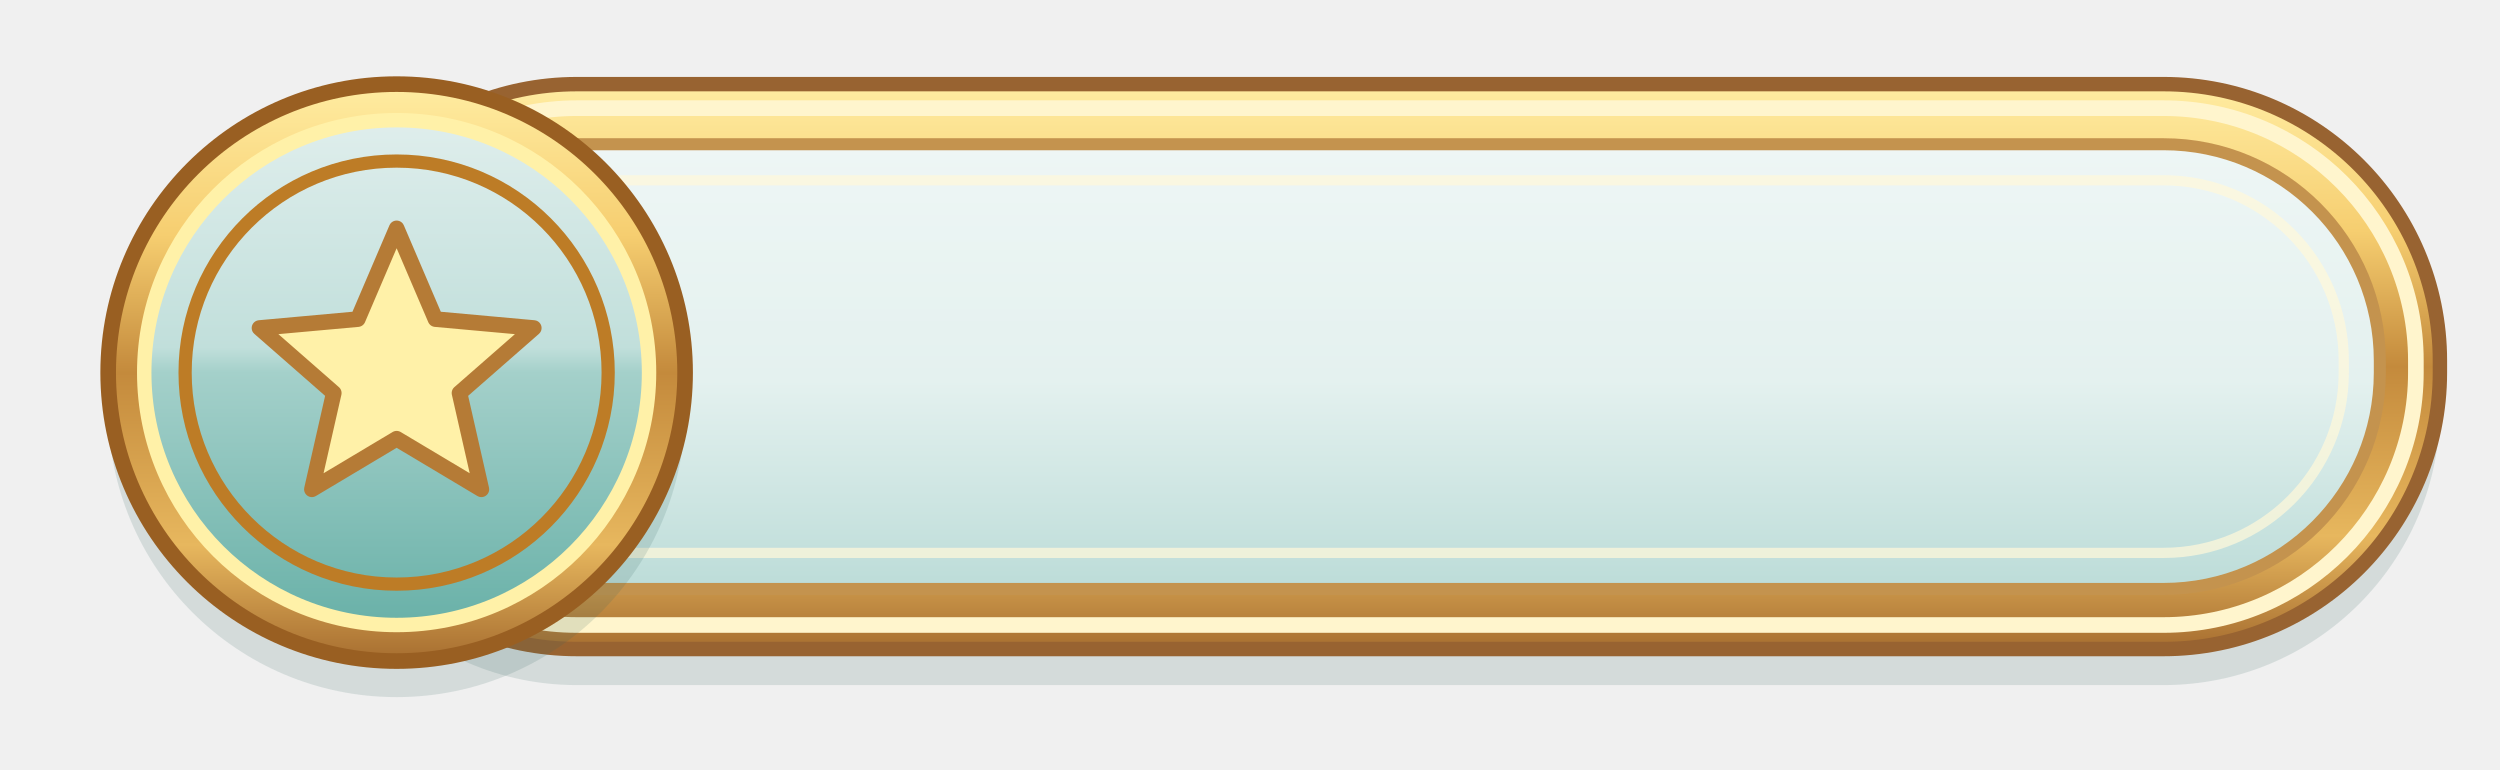
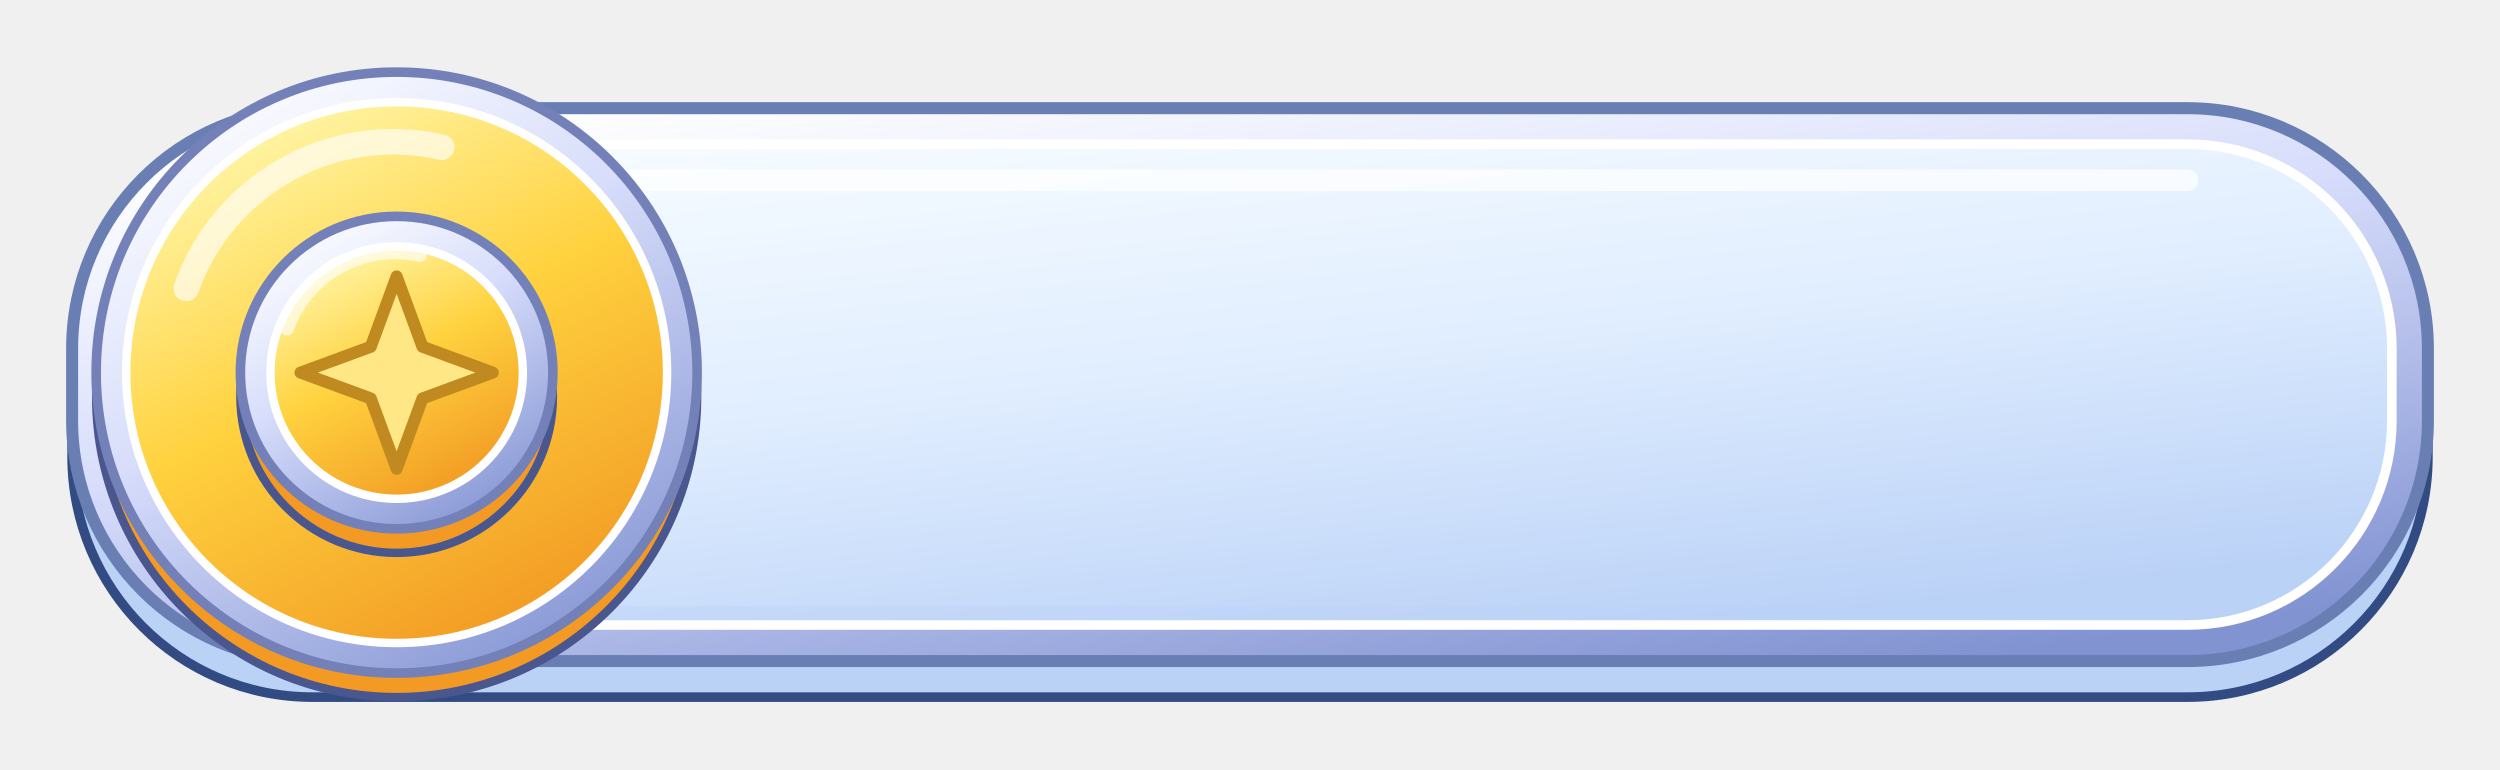
<svg xmlns="http://www.w3.org/2000/svg" width="208" height="64" viewBox="0 0 208 64" role="img" aria-labelledby="currency_coin-title currency_coin-desc">
  <defs>
-     <linearGradient id="currency_coin-paper" x1="0" y1="0" x2="0" y2="1">
-       <stop offset="0%" stop-color="#eef6f5" />
-       <stop offset="53%" stop-color="#e4f1ef" />
-       <stop offset="100%" stop-color="#bcdcd8" />
+     <linearGradient id="u-blue" x1=".18" y1="0" x2=".7" y2="1">
+       <stop stop-color="#C9F6FF" />
+       <stop offset=".48" stop-color="#5CB9FA" />
+       <stop offset="1" stop-color="#426DD2" />
+     </linearGradient>
+     <linearGradient id="u-violet" x1=".18" y1="0" x2=".7" y2="1">
+       <stop stop-color="#F0BEFF" />
+       <stop offset=".48" stop-color="#B378F3" />
+       <stop offset="1" stop-color="#7750D5" />
+     </linearGradient>
+     <linearGradient id="u-gold" x1=".18" y1="0" x2=".7" y2="1">
+       <stop stop-color="#FFFAB4" />
+       <stop offset=".48" stop-color="#FFD23F" />
+       <stop offset="1" stop-color="#F29A23" />
+     </linearGradient>
+     <linearGradient id="u-lime" x1=".18" y1="0" x2=".7" y2="1">
+       <stop stop-color="#E6FF9D" />
+       <stop offset=".48" stop-color="#A0EE28" />
+       <stop offset="1" stop-color="#4DB51B" />
+     </linearGradient>
+     <linearGradient id="u-red" x1=".18" y1="0" x2=".7" y2="1">
+       <stop stop-color="#FFC0CE" />
+       <stop offset=".48" stop-color="#FF6585" />
+       <stop offset="1" stop-color="#CE386A" />
+     </linearGradient>
+     <linearGradient id="u-cream" x1=".18" y1="0" x2=".7" y2="1">
+       <stop stop-color="#FFFFF5" />
+       <stop offset=".48" stop-color="#FFF1CF" />
+       <stop offset="1" stop-color="#F3DFAE" />
+     </linearGradient>
+     <linearGradient id="u-paper" x1=".18" y1="0" x2=".7" y2="1">
+       <stop stop-color="#F7FCFF" />
+       <stop offset=".48" stop-color="#E1EEFF" />
+       <stop offset="1" stop-color="#BBD2F7" />
+     </linearGradient>
+     <linearGradient id="u-silver" x1=".18" y1="0" x2=".7" y2="1">
+       <stop stop-color="#FFFFFF" />
+       <stop offset=".48" stop-color="#D9E8F7" />
+       <stop offset="1" stop-color="#95AFD4" />
+     </linearGradient>
+     <linearGradient id="u-bronze" x1=".18" y1="0" x2=".7" y2="1">
+       <stop stop-color="#FFE3AD" />
+       <stop offset=".48" stop-color="#F4B269" />
+       <stop offset="1" stop-color="#C77D4B" />
+     </linearGradient>
+     <linearGradient id="u-teal" x1=".18" y1="0" x2=".7" y2="1">
+       <stop stop-color="#C4FFF4" />
+       <stop offset=".48" stop-color="#56DCD4" />
+       <stop offset="1" stop-color="#269CAB" />
+     </linearGradient>
+     <linearGradient id="u-dark" x1=".18" y1="0" x2=".7" y2="1">
+       <stop stop-color="#7389E0" />
+       <stop offset=".48" stop-color="#4D54B7" />
+       <stop offset="1" stop-color="#323888" />
+     </linearGradient>
+     <linearGradient id="u-disabled" x1=".18" y1="0" x2=".7" y2="1">
+       <stop stop-color="#F4EFE8" />
+       <stop offset=".48" stop-color="#DED6CA" />
+       <stop offset="1" stop-color="#B9AD9E" />
+     </linearGradient>
+     <linearGradient id="u-pink" x1=".18" y1="0" x2=".7" y2="1">
+       <stop stop-color="#FFE1F3" />
+       <stop offset=".48" stop-color="#FF9ECD" />
+       <stop offset="1" stop-color="#DA66AA" />
+     </linearGradient>
+     <linearGradient id="u-ink" x1=".18" y1="0" x2=".7" y2="1">
+       <stop stop-color="#697BA8" />
+       <stop offset=".48" stop-color="#43577E" />
+       <stop offset="1" stop-color="#334768" />
+     </linearGradient>
+     <linearGradient id="u-accent" x1=".18" y1="0" x2=".7" y2="1">
+       <stop stop-color="#C4FFF4" />
+       <stop offset=".48" stop-color="#56DCD4" />
+       <stop offset="1" stop-color="#269CAB" />
+     </linearGradient>
+     <linearGradient id="u-gloss" x1="0" y1="0" x2="0" y2="1">
+       <stop stop-color="#FFFFFF" stop-opacity=".63" />
+       <stop offset="1" stop-color="#FFFFFF" stop-opacity="0" />
+     </linearGradient>
+     <linearGradient id="u-rim" x1=".2" y1="0" x2=".8" y2="1">
+       <stop stop-color="#FFFFFF" />
+       <stop offset=".42" stop-color="#D7DDFB" />
+       <stop offset="1" stop-color="#8293D2" />
+     </linearGradient>
+     <linearGradient id="currency_coin-danger" x1="0" y1="0" x2="0" y2="1">
+       <stop offset="0" stop-color="#FFC0CE" />
+       <stop offset=".48" stop-color="#FF6585" />
+       <stop offset="1" stop-color="#CE386A" />
+     </linearGradient>
+     <linearGradient id="currency_coin-dark" x1="0" y1="0" x2="0" y2="1">
+       <stop offset="0" stop-color="#7389E0" />
+       <stop offset=".48" stop-color="#4D54B7" />
+       <stop offset="1" stop-color="#323888" />
+     </linearGradient>
+     <linearGradient id="currency_coin-disabled" x1="0" y1="0" x2="0" y2="1">
+       <stop offset="0" stop-color="#F4EFE8" />
+       <stop offset=".48" stop-color="#DED6CA" />
+       <stop offset="1" stop-color="#B9AD9E" />
+     </linearGradient>
+     <linearGradient id="currency_coin-edge" x1="0" y1="0" x2="0" y2="1">
+       <stop offset="0" stop-color="#697BA8" />
+       <stop offset=".48" stop-color="#43577E" />
+       <stop offset="1" stop-color="#334768" />
+     </linearGradient>
+     <linearGradient id="currency_coin-ghost" x1="0" y1="0" x2="0" y2="1">
+       <stop offset="0" stop-color="#F7FCFF" />
+       <stop offset=".48" stop-color="#E1EEFF" />
+       <stop offset="1" stop-color="#BBD2F7" />
    </linearGradient>
    <linearGradient id="currency_coin-gold" x1="0" y1="0" x2="0" y2="1">
-       <stop offset="0%" stop-color="#dfeeec" />
-       <stop offset="45%" stop-color="#c1dfdb" />
-       <stop offset="50%" stop-color="#a4d0ca" />
-       <stop offset="100%" stop-color="#69b1a8" />
+       <stop offset="0" stop-color="#FFFAB4" />
+       <stop offset=".48" stop-color="#FFD23F" />
+       <stop offset="1" stop-color="#F29A23" />
    </linearGradient>
    <linearGradient id="currency_coin-goldHover" x1="0" y1="0" x2="0" y2="1">
-       <stop offset="0%" stop-color="#e8f3f2" />
-       <stop offset="45%" stop-color="#d2e8e5" />
-       <stop offset="50%" stop-color="#b8dad6" />
-       <stop offset="100%" stop-color="#84c0b8" />
+       <stop offset="0" stop-color="#FFFAB4" />
+       <stop offset=".48" stop-color="#FFD23F" />
+       <stop offset="1" stop-color="#F29A23" />
    </linearGradient>
    <linearGradient id="currency_coin-goldPressed" x1="0" y1="0" x2="0" y2="1">
-       <stop offset="0%" stop-color="#56a79c" />
-       <stop offset="20%" stop-color="#86c0b9" />
-       <stop offset="100%" stop-color="#cbe4e1" />
+       <stop offset="0" stop-color="#FFFAB4" />
+       <stop offset=".48" stop-color="#FFD23F" />
+       <stop offset="1" stop-color="#F29A23" />
+     </linearGradient>
+     <linearGradient id="currency_coin-green" x1="0" y1="0" x2="0" y2="1">
+       <stop offset="0" stop-color="#E6FF9D" />
+       <stop offset=".48" stop-color="#A0EE28" />
+       <stop offset="1" stop-color="#4DB51B" />
+     </linearGradient>
+     <linearGradient id="currency_coin-paper" x1="0" y1="0" x2="0" y2="1">
+       <stop offset="0" stop-color="#F7FCFF" />
+       <stop offset=".48" stop-color="#E1EEFF" />
+       <stop offset="1" stop-color="#BBD2F7" />
    </linearGradient>
    <linearGradient id="currency_coin-plum" x1="0" y1="0" x2="0" y2="1">
-       <stop offset="0%" stop-color="#488c83" />
-       <stop offset="45%" stop-color="#3c756d" />
-       <stop offset="50%" stop-color="#376b64" />
-       <stop offset="100%" stop-color="#2f5c56" />
+       <stop offset="0" stop-color="#F0BEFF" />
+       <stop offset=".48" stop-color="#B378F3" />
+       <stop offset="1" stop-color="#7750D5" />
    </linearGradient>
    <linearGradient id="currency_coin-plumHover" x1="0" y1="0" x2="0" y2="1">
-       <stop offset="0%" stop-color="#53a197" />
-       <stop offset="45%" stop-color="#44847b" />
-       <stop offset="50%" stop-color="#3f7a72" />
-       <stop offset="100%" stop-color="#33625c" />
+       <stop offset="0" stop-color="#F0BEFF" />
+       <stop offset=".48" stop-color="#B378F3" />
+       <stop offset="1" stop-color="#7750D5" />
    </linearGradient>
    <linearGradient id="currency_coin-plumPressed" x1="0" y1="0" x2="0" y2="1">
-       <stop offset="0%" stop-color="#2e5853" />
-       <stop offset="35%" stop-color="#35665f" />
-       <stop offset="100%" stop-color="#44837b" />
-     </linearGradient>
-     <linearGradient id="currency_coin-dark" x1="0" y1="0" x2="0" y2="1">
-       <stop offset="0%" stop-color="#31605a" />
-       <stop offset="100%" stop-color="#2c5650" />
-     </linearGradient>
-     <linearGradient id="currency_coin-edge" x1="0" y1="0" x2="0" y2="1">
-       <stop offset="0%" stop-color="#FFECA1" />
-       <stop offset="26%" stop-color="#F6CE70" />
-       <stop offset="50%" stop-color="#C48A3C" />
-       <stop offset="80%" stop-color="#E7B75E" />
-       <stop offset="100%" stop-color="#A76E30" />
+       <stop offset="0" stop-color="#F0BEFF" />
+       <stop offset=".48" stop-color="#B378F3" />
+       <stop offset="1" stop-color="#7750D5" />
    </linearGradient>
    <linearGradient id="currency_coin-teal" x1="0" y1="0" x2="0" y2="1">
-       <stop offset="0%" stop-color="#d0e7e3" />
-       <stop offset="40%" stop-color="#89c2ba" />
-       <stop offset="100%" stop-color="#45867e" />
-     </linearGradient>
-     <linearGradient id="currency_coin-green" x1="0" y1="0" x2="0" y2="1">
-       <stop offset="0%" stop-color="#b2d7d2" />
-       <stop offset="40%" stop-color="#64afa5" />
-       <stop offset="100%" stop-color="#438179" />
-     </linearGradient>
-     <linearGradient id="currency_coin-danger" x1="0" y1="0" x2="0" y2="1">
-       <stop offset="0%" stop-color="#63aea4" />
-       <stop offset="40%" stop-color="#4a8f85" />
-       <stop offset="100%" stop-color="#396f68" />
-     </linearGradient>
-     <linearGradient id="currency_coin-disabled" x1="0" y1="0" x2="0" y2="1">
-       <stop offset="0%" stop-color="#c0dfdb" />
-       <stop offset="100%" stop-color="#8ac3bb" />
-     </linearGradient>
-     <linearGradient id="currency_coin-ghost" x1="0" y1="0" x2="0" y2="1">
-       <stop offset="0%" stop-color="#f0f7f6" />
-       <stop offset="100%" stop-color="#d4e9e6" />
+       <stop offset="0" stop-color="#C4FFF4" />
+       <stop offset=".48" stop-color="#56DCD4" />
+       <stop offset="1" stop-color="#269CAB" />
    </linearGradient>
  </defs>
-   <rect x="25" y="10" width="178" height="47" rx="23" fill="#356660" stroke="none" stroke-width="1" opacity="0.15" />
-   <rect x="25" y="7" width="178" height="47" rx="23" fill="url(#currency_coin-edge)" stroke="#986331" stroke-width="1.2" />
-   <rect x="27" y="9" width="174" height="43" rx="21" fill="none" stroke="#FFF5CD" stroke-width="1.3" />
-   <rect x="30" y="12" width="168" height="37" rx="18" fill="url(#currency_coin-paper)" stroke="#C4934E" stroke-width="1" />
-   <rect x="33" y="15" width="162" height="31" rx="15" fill="none" stroke="#FFF8DA" stroke-width="0.85" opacity="0.72" />
-   <circle cx="33" cy="34" r="24" fill="#356660" opacity=".15" />
-   <circle cx="33" cy="31" r="24" fill="url(#currency_coin-edge)" stroke="#995F22" stroke-width="1.3" />
-   <circle cx="33" cy="31" r="21" fill="url(#currency_coin-gold)" stroke="#FFF1A8" stroke-width="1.2" />
-   <circle cx="33" cy="31" r="17.6" fill="none" stroke="#BD7C26" stroke-width="1.1" />
-   <polygon points="33.00,19.00 36.23,26.55 44.41,27.29 38.23,32.70 40.05,40.71 33.00,36.50 25.95,40.71 27.77,32.70 21.59,27.29 29.77,26.55" fill="#FFF1A8" stroke="#B57B36" stroke-width="1.3" stroke-linejoin="round" />
+   <g stroke-linejoin="round" stroke-linecap="round">
+     <rect x="6" y="12" width="196" height="46" rx="20" fill="#BBD2F7" stroke="#324B83" stroke-width="0.8" />
+     <rect x="6" y="9" width="196" height="46" rx="20" fill="url(#u-rim)" stroke="#697FB4" stroke-width="1" />
+     <rect x="9" y="12" width="190" height="40" rx="17" fill="url(#u-paper)" stroke="#FFFFFF" stroke-width="0.8" />
+     <path d="M12 29 Q12 15 26 15 H182" fill="none" stroke="#FFFFFF" stroke-width="1.8" opacity=".7" stroke-linecap="round" />
+     <path d="M26 51 H182" fill="none" stroke="#BBD2F7" stroke-width="1.2" opacity=".35" stroke-linecap="round" />
+     <circle cx="33" cy="33" r="25" fill="#F29A23" stroke="#4A568E" stroke-width="0.7" />
+     <circle cx="33" cy="31" r="25" fill="url(#u-rim)" stroke="#7381B8" stroke-width="0.8" />
+     <circle cx="33" cy="31" r="22.5" fill="url(#u-gold)" stroke="#FFFFFF" stroke-width="0.7" />
+     <path d="M15.5 24 A18.25 18.25 0 0 1 36.75 12.25" fill="none" stroke="#FFFFFF" stroke-width="2.125" stroke-linecap="round" opacity=".65" />
+     <g transform="translate(17 15) scale(1)">
+       <circle cx="16" cy="18" r="13" fill="#F29A23" stroke="#4A568E" stroke-width="0.7" />
+       <circle cx="16" cy="16" r="13" fill="url(#u-rim)" stroke="#7381B8" stroke-width="0.8" />
+       <circle cx="16" cy="16" r="10.5" fill="url(#u-gold)" stroke="#FFFFFF" stroke-width="0.7" />
+       <path d="M6.9 12.36 A9.49 9.49 0 0 1 17.95 6.25" fill="none" stroke="#FFFFFF" stroke-width="1.105" stroke-linecap="round" opacity=".65" />
+       <path d="M16 8 L18.15 13.85 L24 16 L18.15 18.15 L16 24 L13.85 18.15 L8 16 L13.85 13.85 Z" fill="#FFE786" stroke="#C08A21" stroke-width="1" stroke-linejoin="round" />
+     </g>
+   </g>
</svg>
